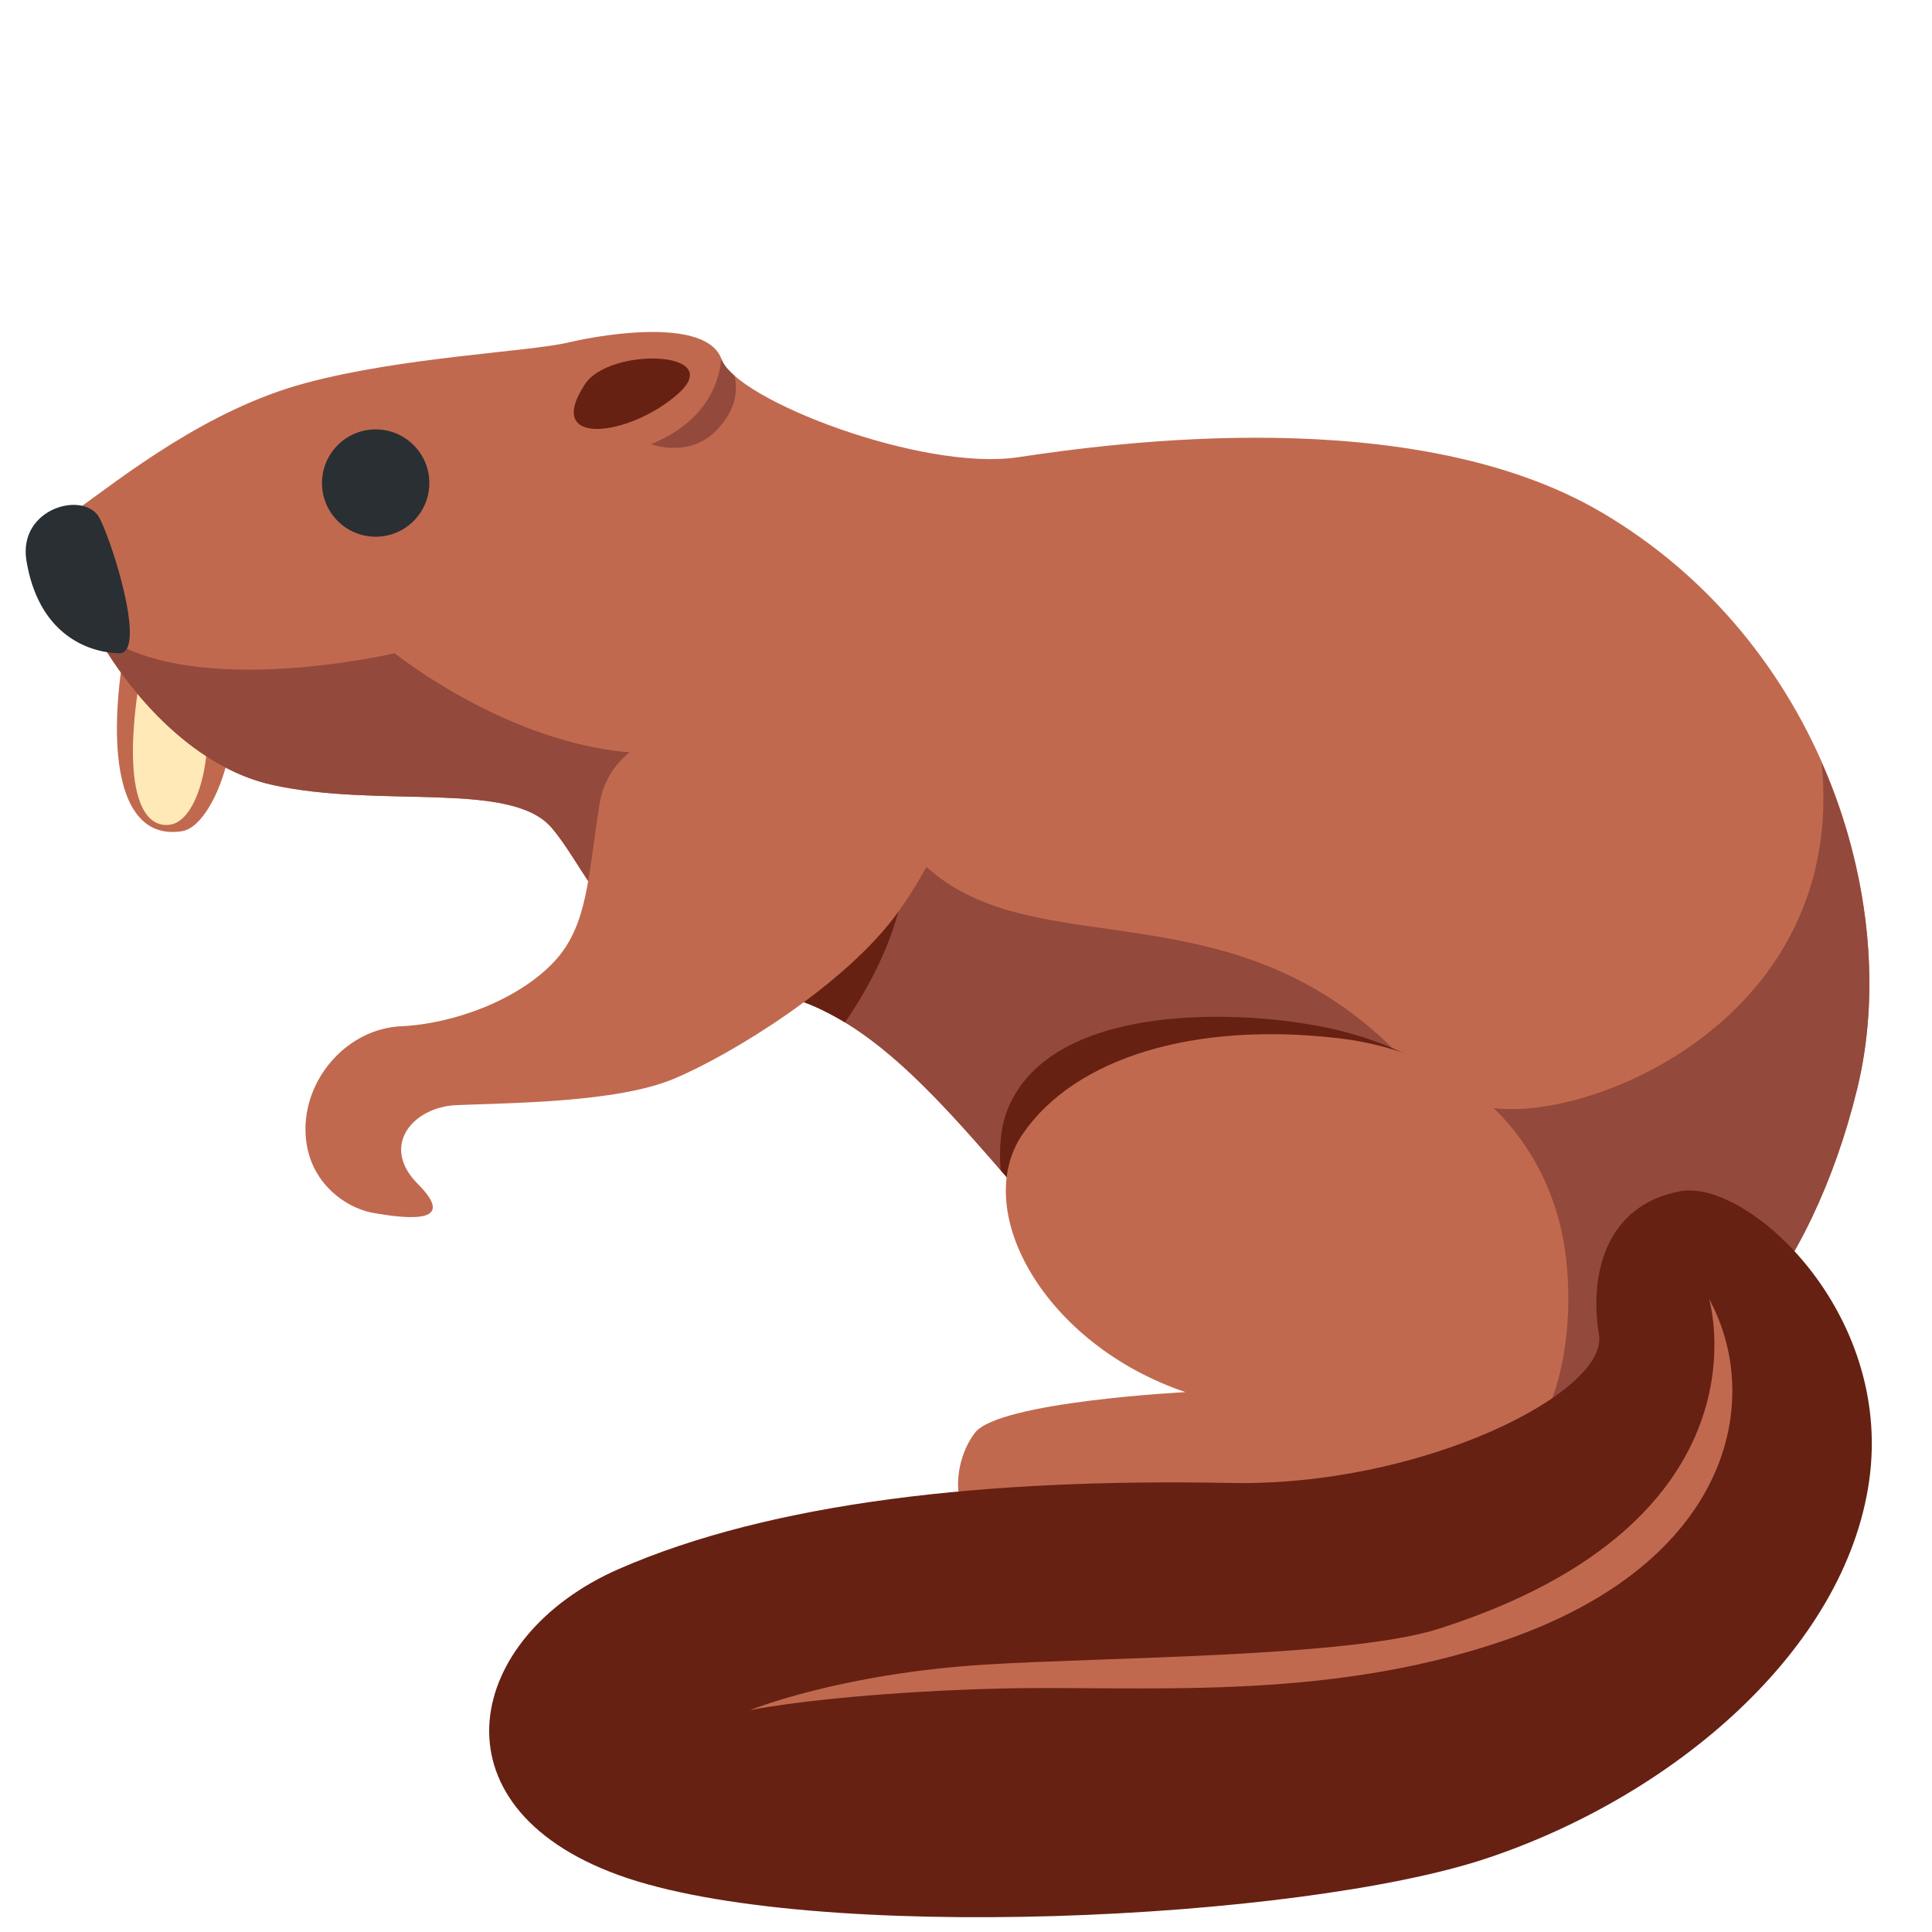
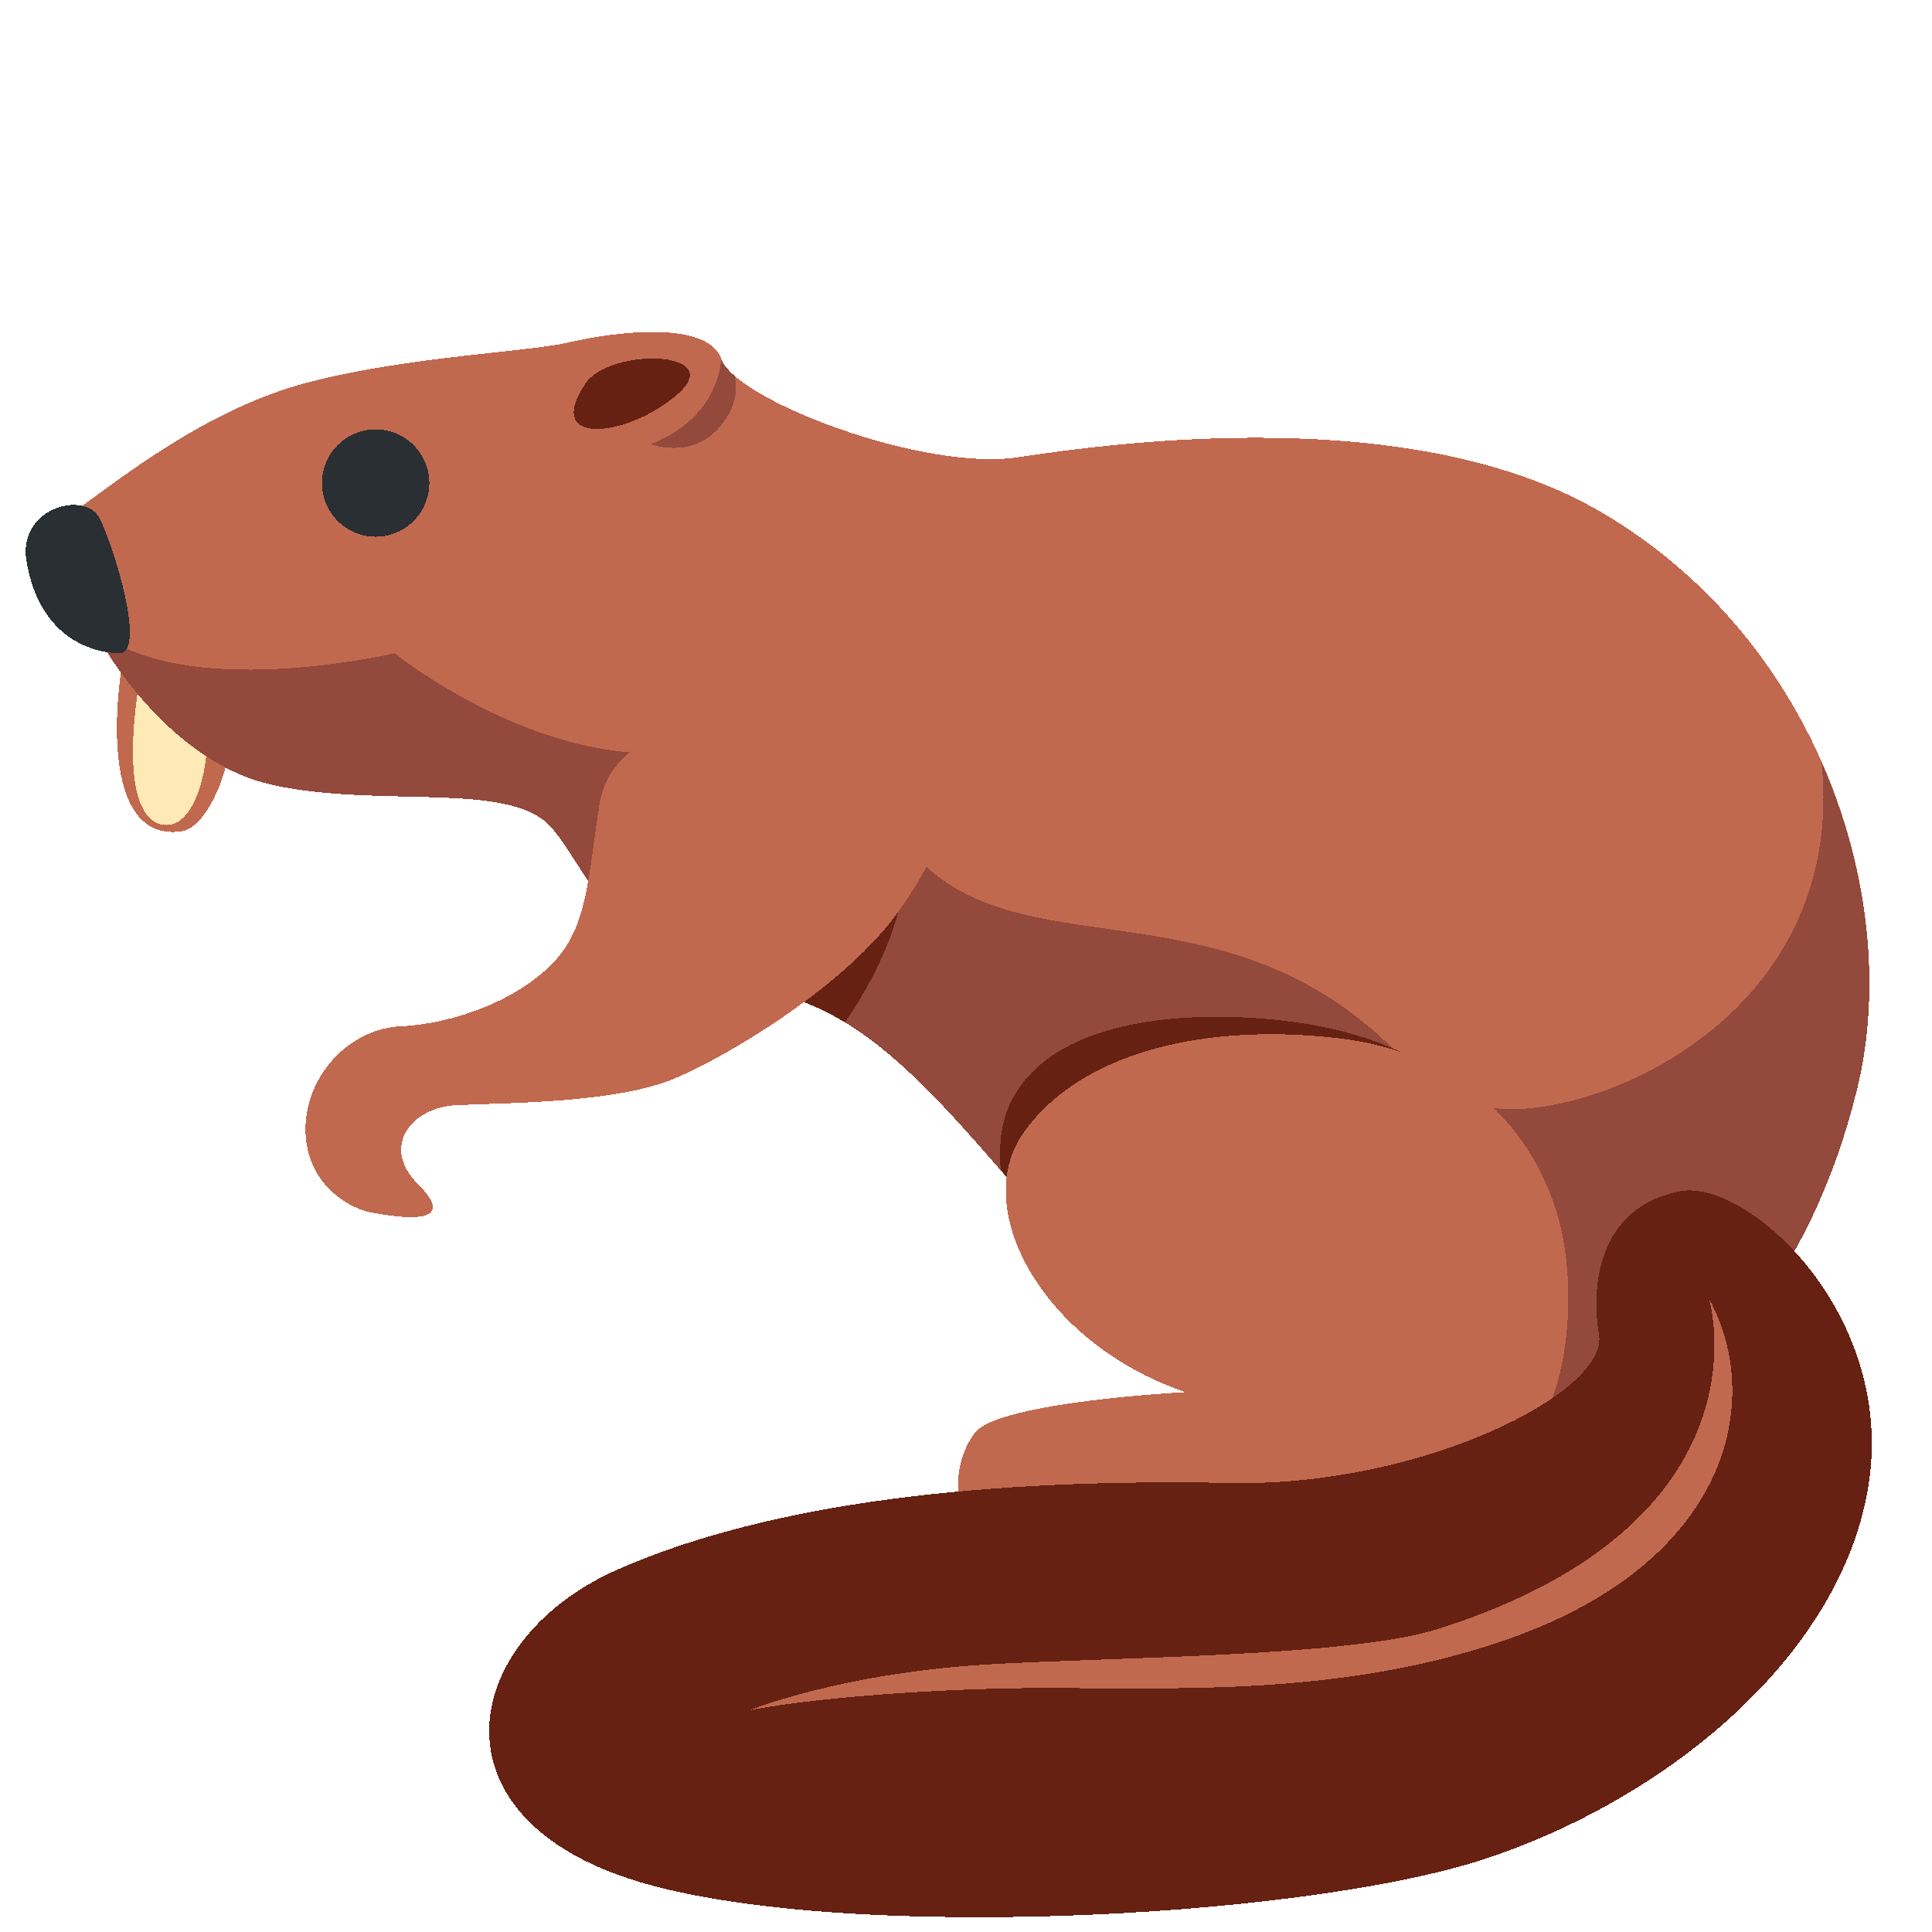
- <svg xmlns="http://www.w3.org/2000/svg" viewBox="0 0 36 36">
-   <path fill="#C1694F" d="M2.262 12.452c-.238 1.726 0 3.214 1.131 3.036.532-.084 1.071-1.488.893-2.381-.179-.893-2.024-.655-2.024-.655z" />
-   <path fill="#FFE9B7" d="M2.56 12.929c-.238 1.726.06 2.5.595 2.44.536-.06.833-1.31.655-2.202-.179-.893-1.25-.238-1.25-.238z" />
-   <path fill="#C1694F" d="M1.37 9.544c.932-.673 2.495-1.916 4.322-2.406s4.144-.579 4.901-.757c.757-.178 2.584-.446 2.851.312s3.743 2.094 5.525 1.827 7.359-1.037 10.871 1.025c4.099 2.406 5.614 7.262 4.767 10.738-.847 3.475-2.896 6.059-5.525 6.371-2.629.312-5.748.178-8.332-2.495s-4.188-5.436-6.683-5.703-3.03-2.139-3.787-3.03c-.757-.891-3.208-.356-5.213-.802-1.532-.34-2.762-1.827-3.342-2.941s-1.157-1.56-.355-2.139z" />
-   <path fill="#93493B" d="M12.144 14.035c-2.477 0-4.789-1.862-4.789-1.862s-4.033.944-5.629-.49c.579 1.114 1.809 2.6 3.342 2.941 2.005.446 4.455-.089 5.213.802.254.298.487.708.773 1.129.634-.829 1.35-2.082 1.09-2.52zm-.014-5.758s.725.275 1.239-.276c.35-.376.38-.729.319-.999-.126-.109-.211-.214-.244-.309l-.005-.007c-.028.352-.216 1.15-1.309 1.591zm5.131 7.874c-.449.766-1.39 2.016-1.904 2.686 1.321.647 2.452 2.002 3.776 3.531 1.4-.7 4.878-2.38 6.847-2.804-3.102-3.086-6.694-1.564-8.719-3.413zm10.571 4.495c-.438.189-.602 3.636-.664 6.123.656.003 1.299-.044 1.915-.117 2.629-.312 4.678-2.896 5.525-6.371.446-1.829.23-4.039-.665-6.075.481 4.745-4.255 6.69-6.111 6.44z" />
-   <path fill="#292F33" d="M.493 10.45C.33 9.455 1.592 9.128 1.86 9.663c.267.535.876 2.525.356 2.51-.637-.019-1.505-.401-1.723-1.723z" />
-   <path fill="#662113" d="M24.805 19.167c-1.565-.351-5.168-.535-6.015 1.47-.144.341-.178.745-.144 1.168.648.746 1.332 1.553 2.105 2.352 2.4 2.483 4.36 2.582 6.861 2.361.526-.943 1.412-2.252 1.203-3.386-.312-1.692-1.426-3.385-4.01-3.965z" />
-   <path fill="#C1694F" d="M24.939 19.346c-2.673-.312-4.901.356-5.881 1.782s.401 3.921 3.03 4.812c0 0-3.475.178-3.921.757-.446.579-.446 1.649.178 1.693.624.045 7.218-.579 8.955-.802 1.738-.223 2.139-2.807 1.827-4.5s-1.615-3.442-4.188-3.742z" />
-   <path fill="#662113" d="M14.409 14.023c-1.337-.312-2.688-.163-2.911 1.218-.088.542-.254 1.215-.327 1.634.575.876 1.142 1.392 2.896 1.58.602.065 1.152.277 1.677.596.437-.634.804-1.349.996-2.066.43-1.599-.994-2.65-2.331-2.962z" />
-   <path fill="#C1694F" d="M11.172 14.979c-.215 1.336-.212 2.264-.847 2.941-.668.713-1.871 1.158-2.851 1.203-.98.045-1.782.936-1.782 1.916s.757 1.47 1.248 1.559c.766.139 1.559.178.847-.535-.713-.713-.09-1.435.713-1.47 1.025-.045 2.985-.045 4.054-.49 1.069-.446 3.23-1.77 4.188-3.119 2.406-3.386-.847-3.119-2.183-3.431-1.338-.311-3.165.045-3.387 1.426z" />
-   <path fill="#662113" d="M10.905 7.152c.456-.684 2.629-.624 1.738.178s-2.54 1.025-1.738-.178z" />
-   <circle fill="#292F33" cx="7" cy="9.001" r="1" />
-   <path fill="#662113" d="M31.31 22.197c1.233-.231 3.965 2.228 3.52 5.391-.446 3.163-3.653 5.881-7.129 7.04s-12.609 1.604-16.173.312c-3.564-1.292-2.851-4.455 0-5.703s6.861-1.693 11.406-1.604c3.566.07 7.04-1.693 6.861-2.762-.178-1.07.089-2.407 1.515-2.674z" />
-   <path fill="#C1694F" d="M31.845 24.202c1.025 1.871.422 4.916-3.832 6.371-3.386 1.158-6.793.825-9.401.891-1.96.05-3.698.223-4.634.401 0 0 1.66-.677 4.366-.847 2.274-.142 6.798-.136 8.465-.668 6.283-2.004 5.036-6.148 5.036-6.148z" />
+ <svg xmlns="http://www.w3.org/2000/svg" viewBox="0 0 36 36" version="1.1" id="svg28" shape-rendering="crispEdges">
+   <defs id="defs32" />
+   <path fill="#C1694F" d="M2.262 12.452c-.238 1.726 0 3.214 1.131 3.036.532-.084 1.071-1.488.893-2.381-.179-.893-2.024-.655-2.024-.655z" id="path2" />
+   <path fill="#FFE9B7" d="M2.56 12.929c-.238 1.726.06 2.5.595 2.44.536-.06.833-1.31.655-2.202-.179-.893-1.25-.238-1.25-.238z" id="path4" />
+   <path fill="#C1694F" d="M1.37 9.544c.932-.673 2.495-1.916 4.322-2.406s4.144-.579 4.901-.757c.757-.178 2.584-.446 2.851.312s3.743 2.094 5.525 1.827 7.359-1.037 10.871 1.025c4.099 2.406 5.614 7.262 4.767 10.738-.847 3.475-2.896 6.059-5.525 6.371-2.629.312-5.748.178-8.332-2.495s-4.188-5.436-6.683-5.703-3.03-2.139-3.787-3.03c-.757-.891-3.208-.356-5.213-.802-1.532-.34-2.762-1.827-3.342-2.941s-1.157-1.56-.355-2.139z" id="path6" />
+   <path fill="#93493B" d="M12.144 14.035c-2.477 0-4.789-1.862-4.789-1.862s-4.033.944-5.629-.49c.579 1.114 1.809 2.6 3.342 2.941 2.005.446 4.455-.089 5.213.802.254.298.487.708.773 1.129.634-.829 1.35-2.082 1.09-2.52zm-.014-5.758s.725.275 1.239-.276c.35-.376.38-.729.319-.999-.126-.109-.211-.214-.244-.309l-.005-.007c-.028.352-.216 1.15-1.309 1.591zm5.131 7.874c-.449.766-1.39 2.016-1.904 2.686 1.321.647 2.452 2.002 3.776 3.531 1.4-.7 4.878-2.38 6.847-2.804-3.102-3.086-6.694-1.564-8.719-3.413zm10.571 4.495c-.438.189-.602 3.636-.664 6.123.656.003 1.299-.044 1.915-.117 2.629-.312 4.678-2.896 5.525-6.371.446-1.829.23-4.039-.665-6.075.481 4.745-4.255 6.69-6.111 6.44z" id="path8" />
+   <path fill="#292F33" d="M.493 10.45C.33 9.455 1.592 9.128 1.86 9.663c.267.535.876 2.525.356 2.51-.637-.019-1.505-.401-1.723-1.723z" id="path10" />
+   <path fill="#662113" d="M24.805 19.167c-1.565-.351-5.168-.535-6.015 1.47-.144.341-.178.745-.144 1.168.648.746 1.332 1.553 2.105 2.352 2.4 2.483 4.36 2.582 6.861 2.361.526-.943 1.412-2.252 1.203-3.386-.312-1.692-1.426-3.385-4.01-3.965z" id="path12" />
+   <path fill="#C1694F" d="M24.939 19.346c-2.673-.312-4.901.356-5.881 1.782s.401 3.921 3.03 4.812c0 0-3.475.178-3.921.757-.446.579-.446 1.649.178 1.693.624.045 7.218-.579 8.955-.802 1.738-.223 2.139-2.807 1.827-4.5s-1.615-3.442-4.188-3.742z" id="path14" />
+   <path fill="#662113" d="M14.409 14.023c-1.337-.312-2.688-.163-2.911 1.218-.088.542-.254 1.215-.327 1.634.575.876 1.142 1.392 2.896 1.58.602.065 1.152.277 1.677.596.437-.634.804-1.349.996-2.066.43-1.599-.994-2.65-2.331-2.962z" id="path16" />
+   <path fill="#C1694F" d="M11.172 14.979c-.215 1.336-.212 2.264-.847 2.941-.668.713-1.871 1.158-2.851 1.203-.98.045-1.782.936-1.782 1.916s.757 1.47 1.248 1.559c.766.139 1.559.178.847-.535-.713-.713-.09-1.435.713-1.47 1.025-.045 2.985-.045 4.054-.49 1.069-.446 3.23-1.77 4.188-3.119 2.406-3.386-.847-3.119-2.183-3.431-1.338-.311-3.165.045-3.387 1.426z" id="path18" />
+   <path fill="#662113" d="M10.905 7.152c.456-.684 2.629-.624 1.738.178s-2.54 1.025-1.738-.178z" id="path20" />
+   <circle fill="#292F33" cx="7" cy="9.001" r="1" id="circle22" />
+   <path fill="#662113" d="M31.31 22.197c1.233-.231 3.965 2.228 3.52 5.391-.446 3.163-3.653 5.881-7.129 7.04s-12.609 1.604-16.173.312c-3.564-1.292-2.851-4.455 0-5.703s6.861-1.693 11.406-1.604c3.566.07 7.04-1.693 6.861-2.762-.178-1.07.089-2.407 1.515-2.674z" id="path24" />
+   <path fill="#C1694F" d="M31.845 24.202c1.025 1.871.422 4.916-3.832 6.371-3.386 1.158-6.793.825-9.401.891-1.96.05-3.698.223-4.634.401 0 0 1.66-.677 4.366-.847 2.274-.142 6.798-.136 8.465-.668 6.283-2.004 5.036-6.148 5.036-6.148z" id="path26" />
</svg>
